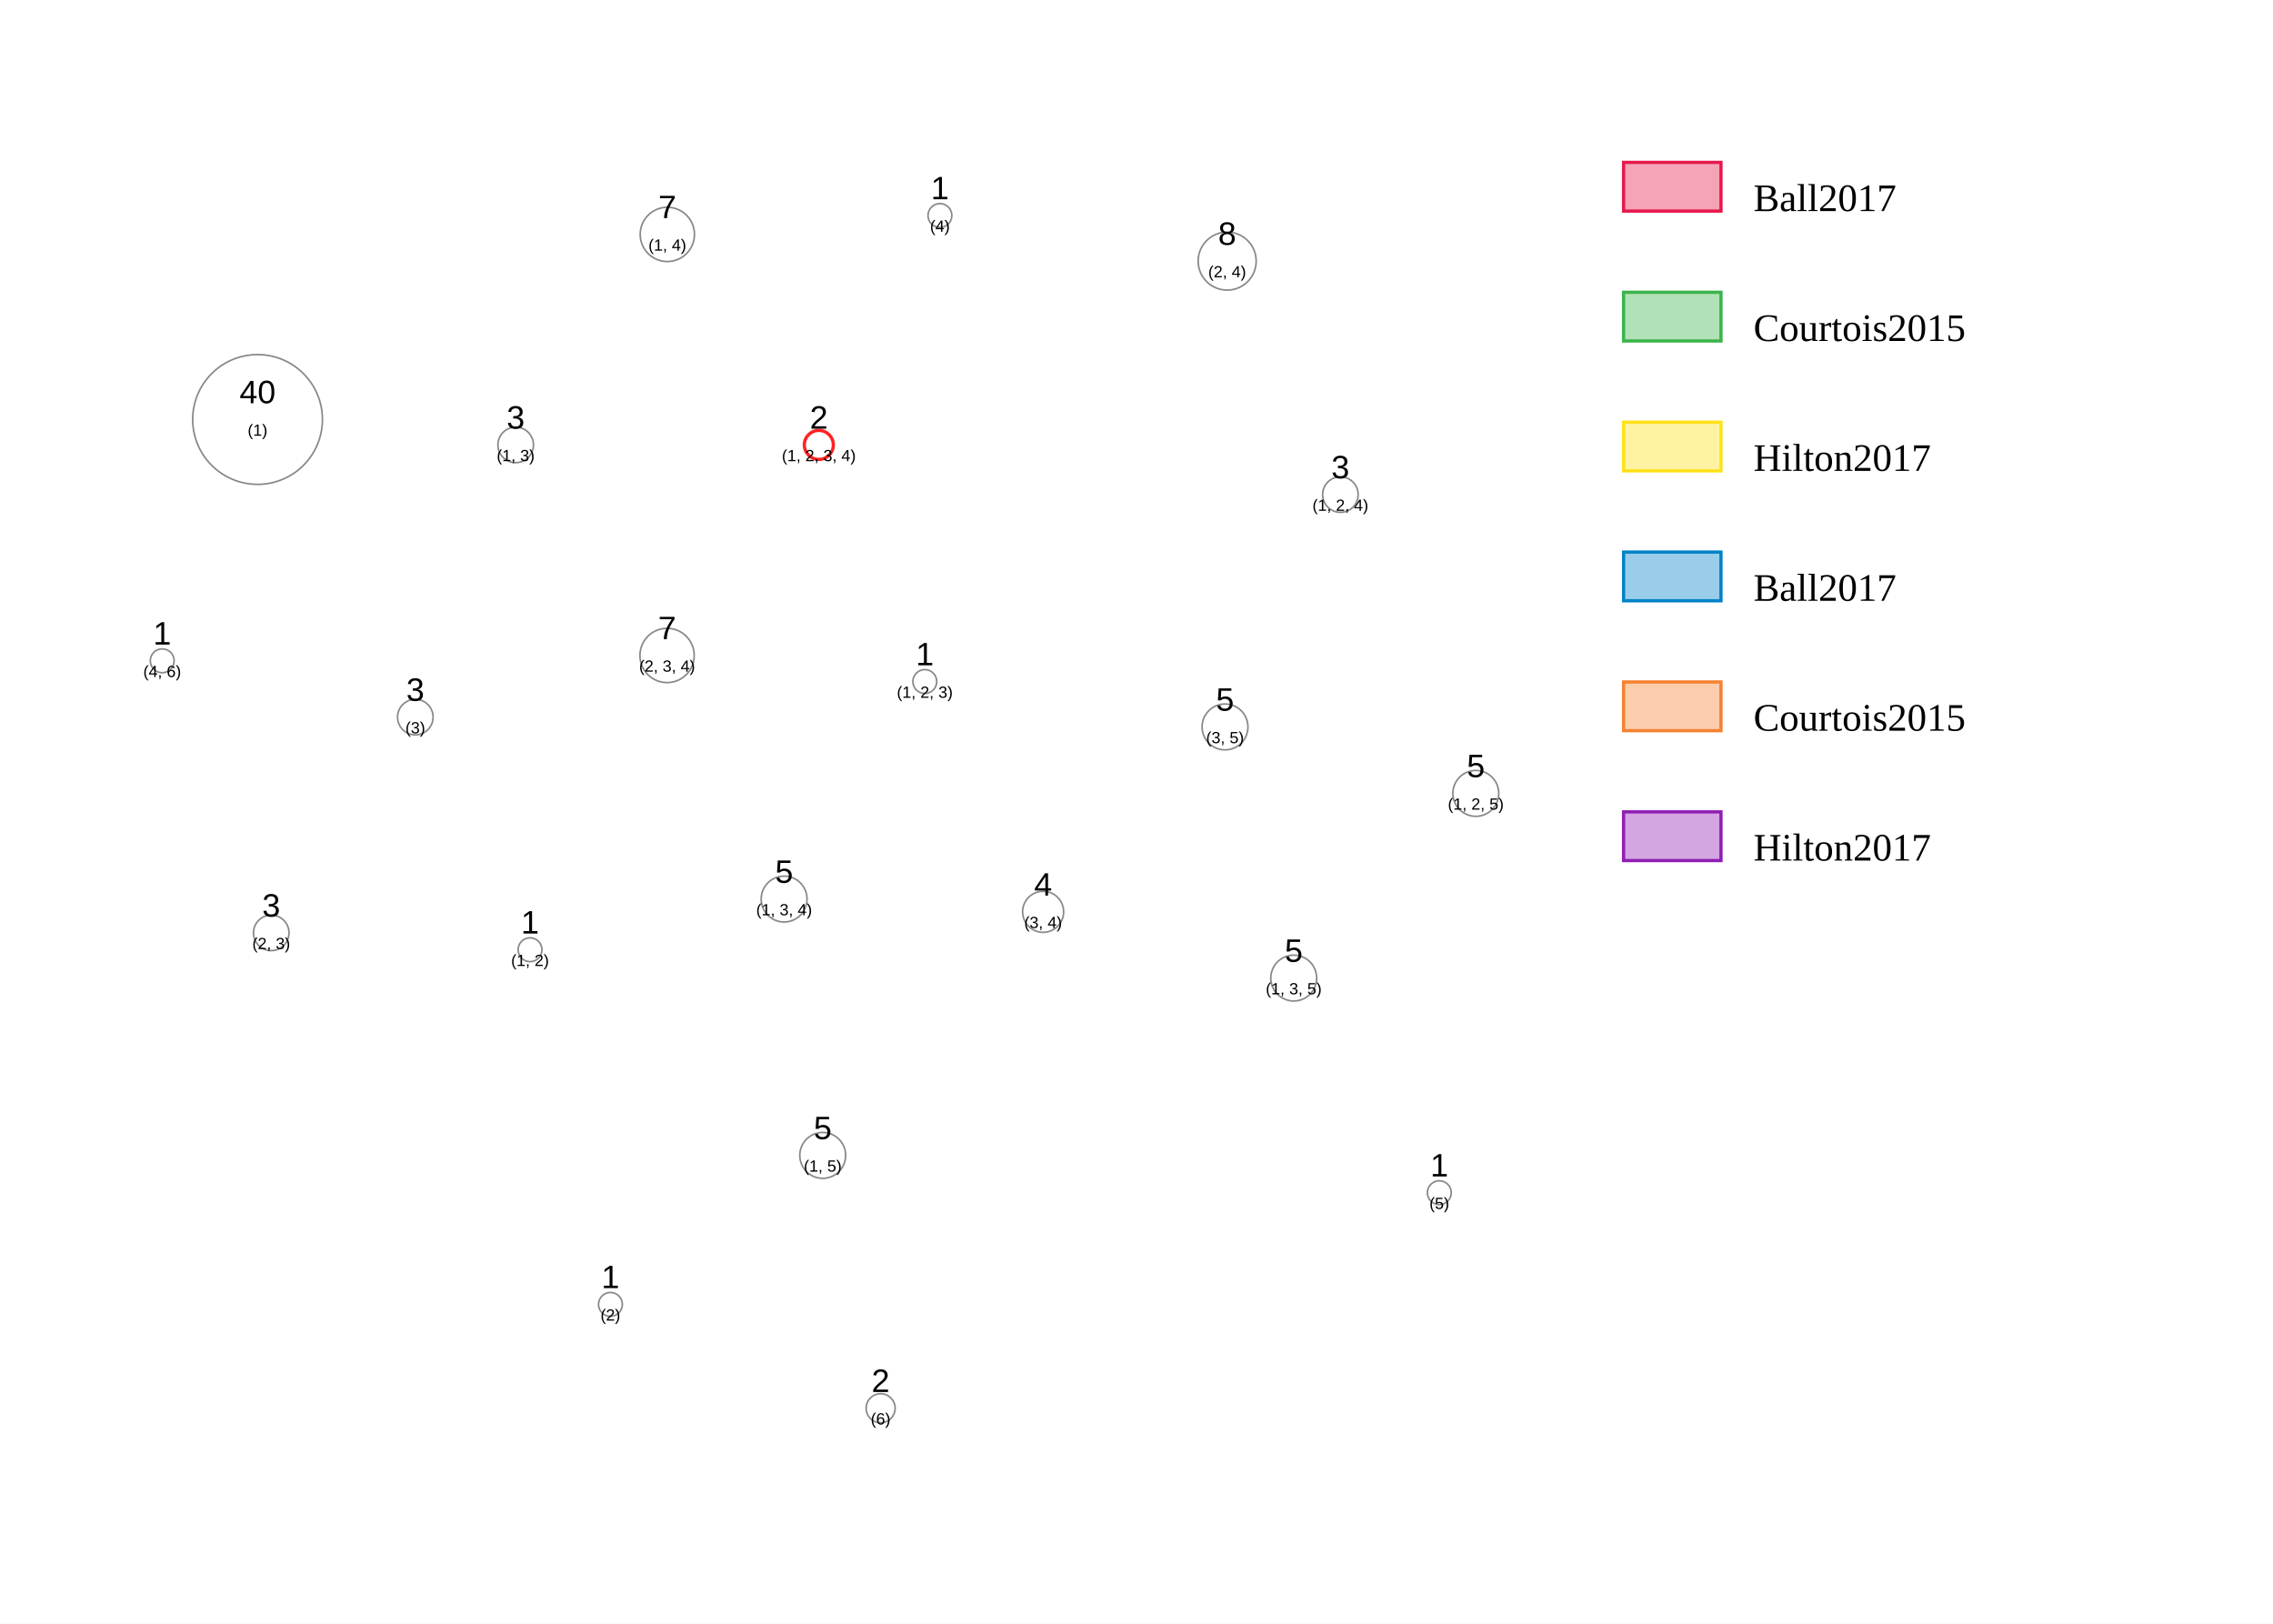
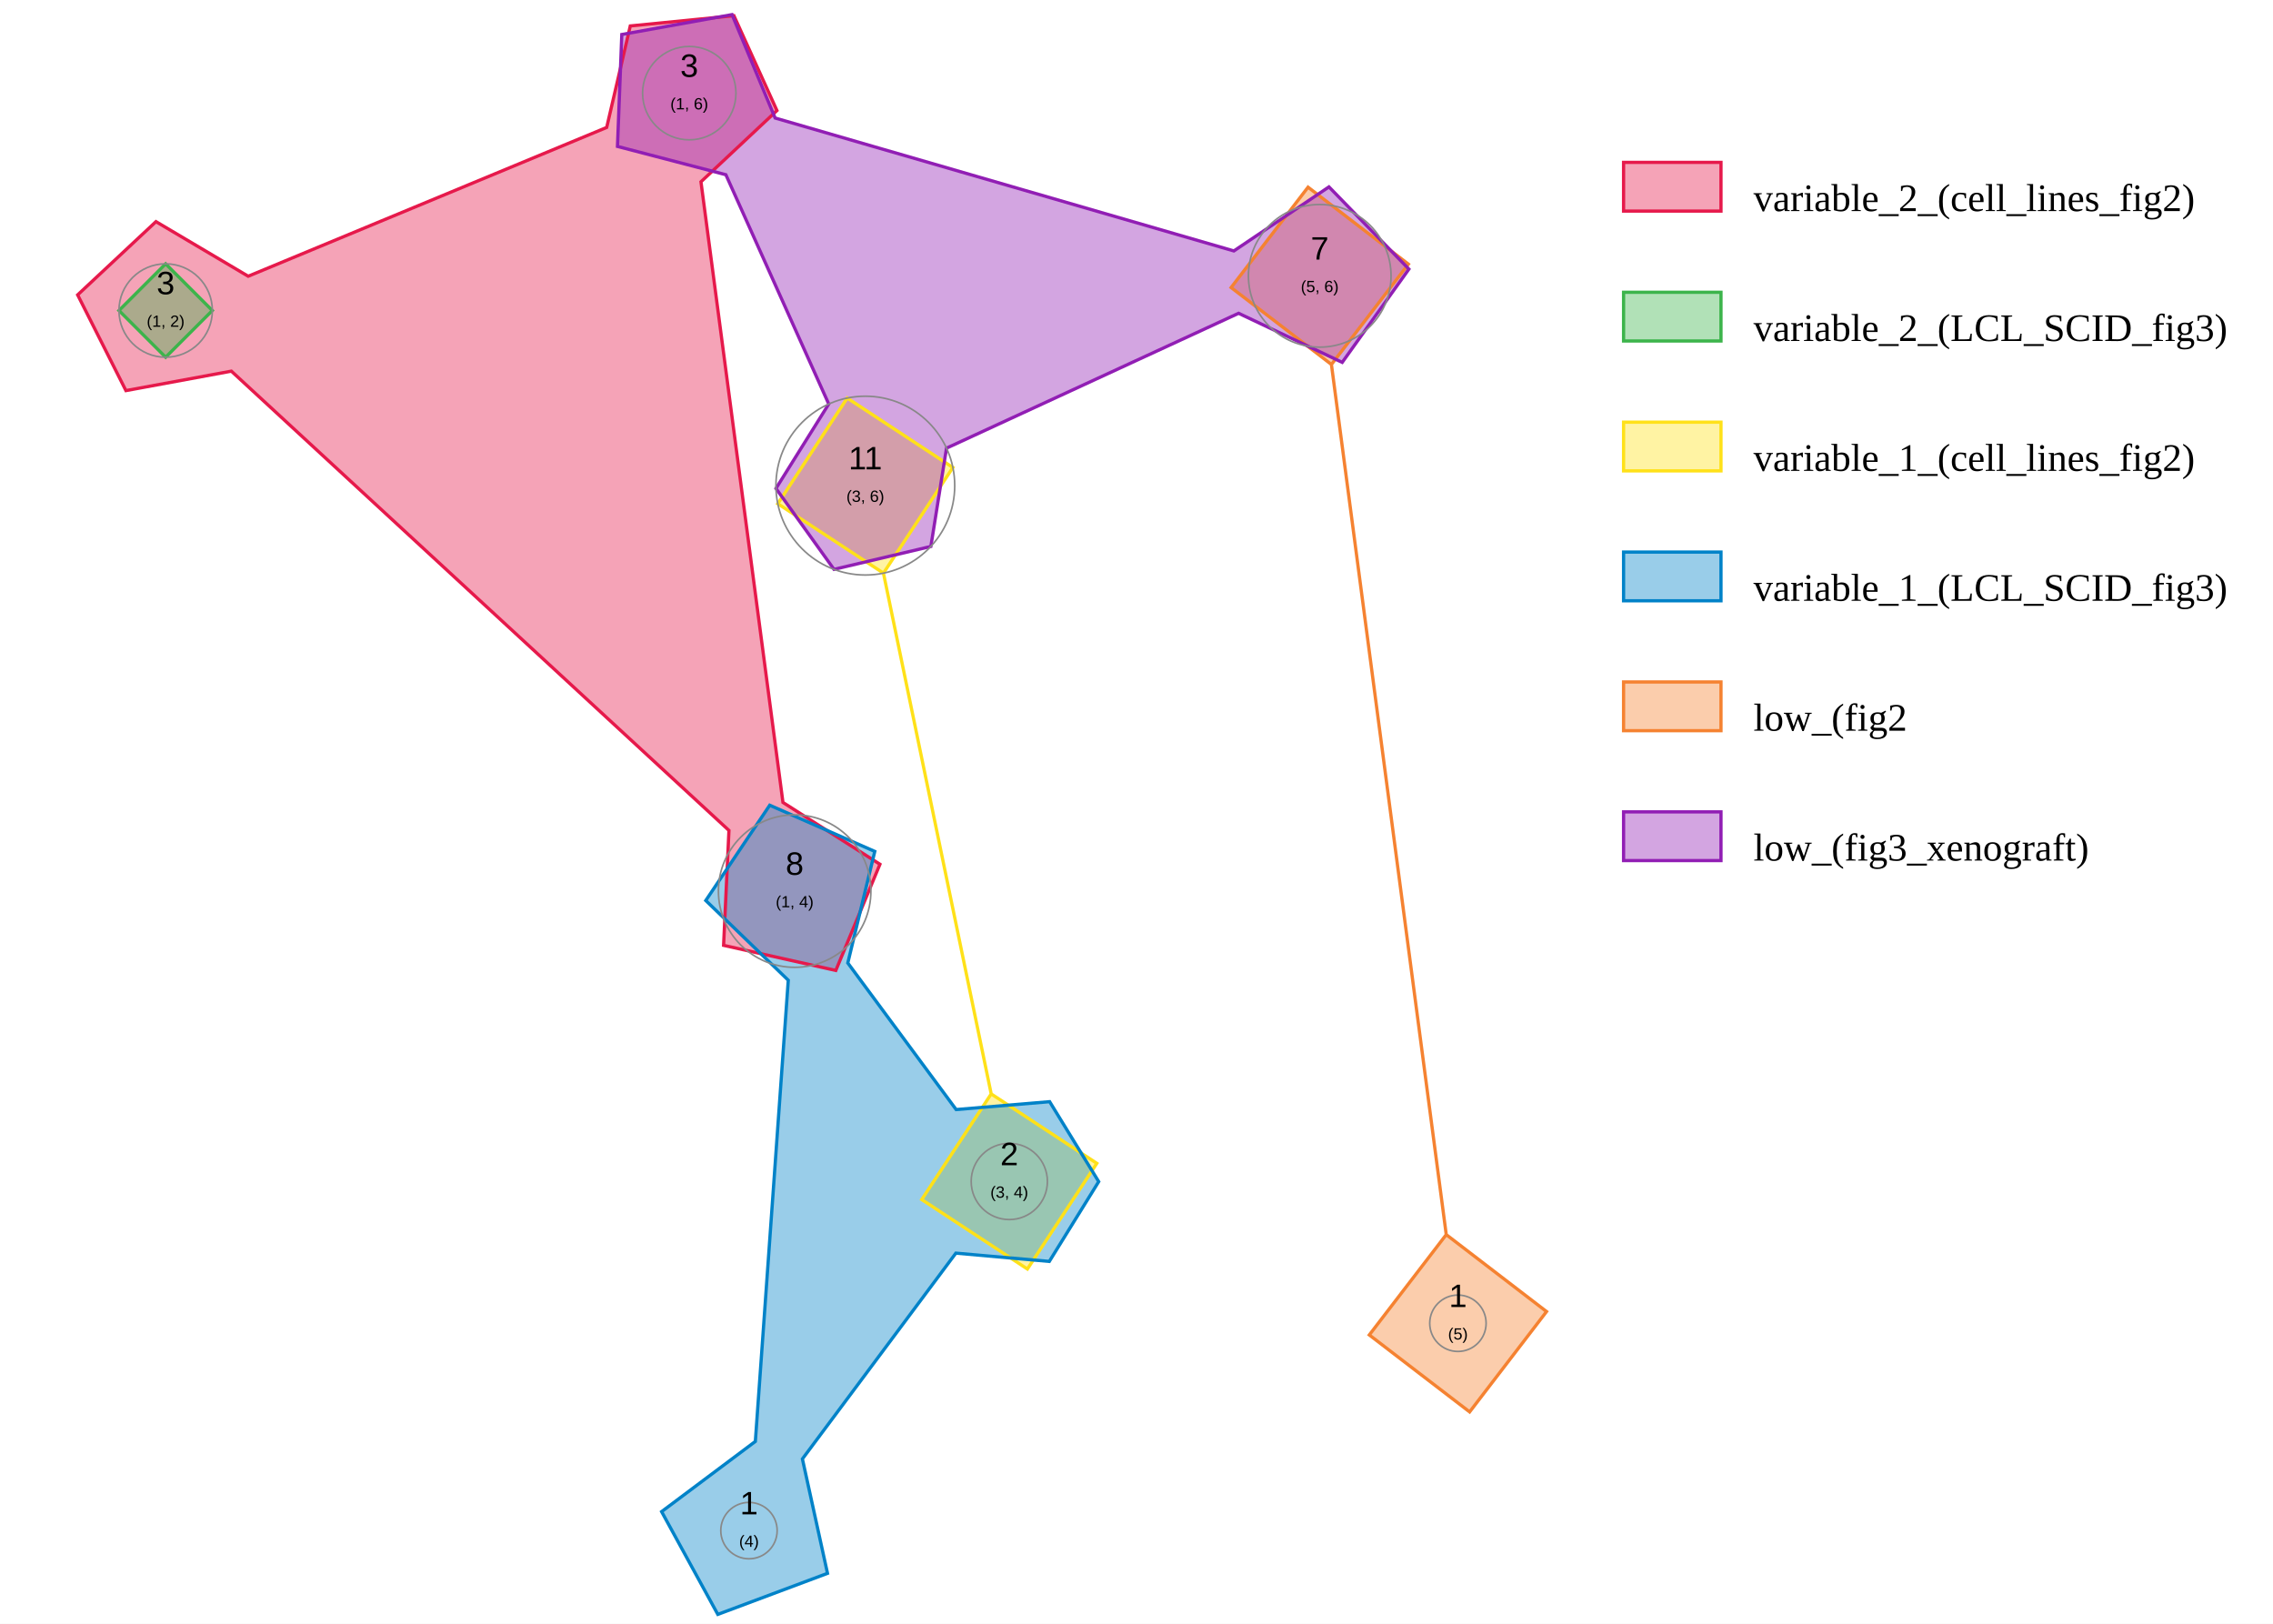
- <svg xmlns="http://www.w3.org/2000/svg" width="700" height="500">
+ <svg xmlns="http://www.w3.org/2000/svg" xmlns:xlink="http://www.w3.org/1999/xlink" width="700" height="500">
  <defs>
    <style type="text/css">
  .borderLine {
	   stroke: none;
	   fill-opacity: 0.4;
  }
  .outLine {
	   stroke-width: 1;
	   fill: none;
  }
  .circle {
	   stroke: #888888;
	   stroke-width: 0.5;
	   fill: none;
    pointer-events: all;
  }
  .spcircle {
	   stroke: #FF2222;
	   stroke-width: 1;
	   fill: none;
    pointer-events: all;
  }
  .tLabel {
	   font-family: Arial;
    pointer-events: none;
	   font-size: 14px;
	   text-anchor: middle;
	   alignment-baseline: central;
  }
  .nLabel {
	   font-family: Arial;
    pointer-events: none;
	   font-size: 10px;
	   text-anchor: middle;
	   alignment-baseline: central;
  }
  .belong {
	   font-family: Arial;
    pointer-events: none;
	   font-size: 5px;
	   text-anchor: middle;
	   alignment-baseline: central;
  }
  .p0{
    stroke: none;
    fill: #e6194b;
  }
  .q0{
    fill: none;
    stroke: #e6194b;
  }
  .p1{
    stroke: none;
    fill: #3cb44b;
  }
  .q1{
    fill: none;
    stroke: #3cb44b;
  }
  .p2{
    stroke: none;
    fill: #ffe119;
  }
  .q2{
    fill: none;
    stroke: #ffe119;
  }
  .p3{
    stroke: none;
    fill: #0082c8;
  }
  .q3{
    fill: none;
    stroke: #0082c8;
  }
  .p4{
    stroke: none;
    fill: #f58231;
  }
  .q4{
    fill: none;
    stroke: #f58231;
  }
  .p5{
    stroke: none;
    fill: #911eb4;
  }
  .q5{
    fill: none;
    stroke: #911eb4;
  }

</style>
+     <symbol id="bl0">
+       <path d="M 76.44 85.06 L 48.03 68.25 L 23.91 90.80 L 38.78 120.28 L 71.25 114.29 L 224.49 255.72 L 222.84 291.10 L 257.40 298.83 L 270.99 266.13 L 241.12 247.10 L 215.87 55.98 L 239.27 34.04 L 226.02 4.83 L 194.10 7.99 L 186.84 39.24 Z" />
+     </symbol>
+     <symbol id="bl1">
+       <path d="M 65.39 95.62 L 51.01 81.24 L 36.64 95.62 L 51.01 110.00 Z" />
+     </symbol>
+     <symbol id="bl2">
+       <path d="M 272.07 176.49 L 293.45 143.96 L 260.91 122.57 L 239.53 155.11 L 272.07 176.49 L 305.25 336.85 L 283.86 369.38 L 316.40 390.77 L 337.78 358.23 L 305.25 336.85 Z" />
+     </symbol>
+     <symbol id="bl3">
+       <path d="M 232.62 443.86 L 203.75 465.48 L 221.06 497.12 L 254.84 484.48 L 247.11 449.25 L 294.37 385.88 L 323.15 388.43 L 338.36 363.86 L 323.25 339.24 L 294.46 341.67 L 261.09 296.53 L 269.40 262.18 L 237.05 247.95 L 217.35 277.30 L 242.76 301.85 Z" />
+     </symbol>
+     <symbol id="bl4">
+       <path d="M 410.03 112.23 L 433.73 81.34 L 402.83 57.64 L 379.14 88.54 L 410.03 112.23 L 445.39 380.18 L 421.69 411.07 L 452.59 434.77 L 476.28 403.87 L 445.39 380.18 Z" />
+     </symbol>
+     <symbol id="bl5">
+       <path d="M 238.71 36.34 L 225.44 4.50 L 191.49 10.62 L 190.16 45.09 L 223.54 53.80 L 255.22 124.41 L 238.97 150.41 L 256.84 175.32 L 286.67 168.27 L 291.49 138.00 L 381.44 96.47 L 413.35 111.59 L 433.89 82.87 L 409.27 57.55 L 379.99 77.27 Z" />
+     </symbol>
  </defs>
  <rect width="700" height="500" style="fill:#fff;stroke-width:0" />
-   <circle class="circle" cx="79.319" cy="129.172" r="19.977" />
-   <text class="tLabel" x="79.32" y="109.17" />
-   <text class="nLabel" x="79.32" y="124.17">40</text>
-   <text class="belong" x="79.32" y="134.17">(1)</text>
-   <circle class="circle" cx="163.231" cy="292.457" r="3.673" />
-   <text class="tLabel" x="163.23" y="272.46" />
-   <text class="nLabel" x="163.23" y="287.46">1</text>
-   <text class="belong" x="163.23" y="297.46">(1, 2)</text>
-   <circle class="circle" cx="284.809" cy="209.868" r="3.673" />
-   <text class="tLabel" x="284.81" y="189.87" />
-   <text class="nLabel" x="284.81" y="204.87">1</text>
-   <text class="belong" x="284.81" y="214.87">(1, 2, 3)</text>
-   <circle class="spcircle" cx="252.17" cy="137.008" r="4.467" />
-   <text class="tLabel" x="252.17" y="117.01" />
-   <text class="nLabel" x="252.17" y="132.01">2</text>
-   <text class="belong" x="252.17" y="142.01">(1, 2, 3, 4)</text>
-   <circle class="circle" cx="187.994" cy="401.662" r="3.673" />
-   <text class="tLabel" x="187.99" y="381.66" />
-   <text class="nLabel" x="187.99" y="396.66">1</text>
-   <text class="belong" x="187.99" y="406.66">(2)</text>
-   <circle class="circle" cx="83.534" cy="287.261" r="5.471" />
-   <text class="tLabel" x="83.53" y="267.26" />
-   <text class="nLabel" x="83.53" y="282.26">3</text>
-   <text class="belong" x="83.53" y="292.26">(2, 3)</text>
-   <circle class="circle" cx="205.436" cy="201.834" r="8.357" />
-   <text class="tLabel" x="205.44" y="181.83" />
-   <text class="nLabel" x="205.44" y="196.83">7</text>
-   <text class="belong" x="205.44" y="206.83">(2, 3, 4)</text>
-   <circle class="circle" cx="377.922" cy="80.402" r="8.934" />
-   <text class="tLabel" x="377.92" y="60.40" />
-   <text class="nLabel" x="377.92" y="75.40">8</text>
-   <text class="belong" x="377.92" y="85.40">(2, 4)</text>
-   <circle class="circle" cx="127.904" cy="220.818" r="5.471" />
-   <text class="tLabel" x="127.90" y="200.82" />
-   <text class="nLabel" x="127.90" y="215.82">3</text>
-   <text class="belong" x="127.90" y="225.82">(3)</text>
-   <circle class="circle" cx="158.812" cy="136.998" r="5.471" />
-   <text class="tLabel" x="158.81" y="117.00" />
-   <text class="nLabel" x="158.81" y="132.00">3</text>
-   <text class="belong" x="158.81" y="142.00">(1, 3)</text>
-   <circle class="circle" cx="241.477" cy="276.848" r="7.063" />
-   <text class="tLabel" x="241.48" y="256.85" />
-   <text class="nLabel" x="241.48" y="271.85">5</text>
-   <text class="belong" x="241.48" y="281.85">(1, 3, 4)</text>
-   <circle class="circle" cx="321.242" cy="280.78" r="6.317" />
-   <text class="tLabel" x="321.24" y="260.78" />
-   <text class="nLabel" x="321.24" y="275.78">4</text>
-   <text class="belong" x="321.24" y="285.78">(3, 4)</text>
-   <circle class="circle" cx="377.26" cy="223.847" r="7.063" />
-   <text class="tLabel" x="377.26" y="203.85" />
-   <text class="nLabel" x="377.26" y="218.85">5</text>
-   <text class="belong" x="377.26" y="228.85">(3, 5)</text>
-   <circle class="circle" cx="398.422" cy="301.18" r="7.063" />
-   <text class="tLabel" x="398.42" y="281.18" />
-   <text class="nLabel" x="398.42" y="296.18">5</text>
-   <text class="belong" x="398.42" y="306.18">(1, 3, 5)</text>
-   <circle class="circle" cx="289.463" cy="66.362" r="3.673" />
-   <text class="tLabel" x="289.46" y="46.36" />
-   <text class="nLabel" x="289.46" y="61.36">1</text>
-   <text class="belong" x="289.46" y="71.36">(4)</text>
-   <circle class="circle" cx="205.513" cy="72.179" r="8.357" />
-   <text class="tLabel" x="205.51" y="52.18" />
-   <text class="nLabel" x="205.51" y="67.18">7</text>
-   <text class="belong" x="205.51" y="77.18">(1, 4)</text>
-   <circle class="circle" cx="412.792" cy="152.297" r="5.471" />
-   <text class="tLabel" x="412.79" y="132.30" />
-   <text class="nLabel" x="412.79" y="147.30">3</text>
-   <text class="belong" x="412.79" y="157.30">(1, 2, 4)</text>
-   <circle class="circle" cx="49.954" cy="203.48" r="3.673" />
-   <text class="tLabel" x="49.95" y="183.48" />
-   <text class="nLabel" x="49.95" y="198.48">1</text>
-   <text class="belong" x="49.95" y="208.48">(4, 6)</text>
-   <circle class="circle" cx="443.258" cy="367.272" r="3.673" />
-   <text class="tLabel" x="443.26" y="347.27" />
-   <text class="nLabel" x="443.26" y="362.27">1</text>
-   <text class="belong" x="443.26" y="372.27">(5)</text>
-   <circle class="circle" cx="253.37" cy="355.783" r="7.063" />
-   <text class="tLabel" x="253.37" y="335.78" />
-   <text class="nLabel" x="253.37" y="350.78">5</text>
-   <text class="belong" x="253.37" y="360.78">(1, 5)</text>
-   <circle class="circle" cx="454.496" cy="244.309" r="7.063" />
-   <text class="tLabel" x="454.50" y="224.31" />
-   <text class="nLabel" x="454.50" y="239.31">5</text>
-   <text class="belong" x="454.50" y="249.31">(1, 2, 5)</text>
-   <circle class="circle" cx="271.203" cy="433.638" r="4.467" />
-   <text class="tLabel" x="271.20" y="413.64" />
-   <text class="nLabel" x="271.20" y="428.64">2</text>
-   <text class="belong" x="271.20" y="438.64">(6)</text>
+   <use class="p0 borderLine" xlink:href="#bl0" />
+   <use class="p1 borderLine" xlink:href="#bl1" />
+   <use class="p2 borderLine" xlink:href="#bl2" />
+   <use class="p3 borderLine" xlink:href="#bl3" />
+   <use class="p4 borderLine" xlink:href="#bl4" />
+   <use class="p5 borderLine" xlink:href="#bl5" />
+   <use class="q0 outLine" xlink:href="#bl0" />
+   <use class="q1 outLine" xlink:href="#bl1" />
+   <use class="q2 outLine" xlink:href="#bl2" />
+   <use class="q3 outLine" xlink:href="#bl3" />
+   <use class="q4 outLine" xlink:href="#bl4" />
+   <use class="q5 outLine" xlink:href="#bl5" />
+   <circle class="circle" cx="51.014" cy="95.618" r="14.378" />
+   <text class="tLabel" x="51.01" y="75.62" />
+   <text class="nLabel" x="51.01" y="90.62">3</text>
+   <text class="belong" x="51.01" y="100.62">(1, 2)</text>
+   <circle class="circle" cx="310.825" cy="363.806" r="11.739" />
+   <text class="tLabel" x="310.82" y="343.81" />
+   <text class="nLabel" x="310.82" y="358.81">2</text>
+   <text class="belong" x="310.82" y="368.81">(3, 4)</text>
+   <circle class="circle" cx="266.49" cy="149.534" r="27.531" />
+   <text class="tLabel" x="266.49" y="129.53" />
+   <text class="nLabel" x="266.49" y="144.53">11</text>
+   <text class="belong" x="266.49" y="154.53">(3, 6)</text>
+   <circle class="circle" cx="230.655" cy="471.318" r="8.682" />
+   <text class="tLabel" x="230.66" y="451.32" />
+   <text class="nLabel" x="230.66" y="466.32">1</text>
+   <text class="belong" x="230.66" y="476.32">(4)</text>
+   <circle class="circle" cx="244.727" cy="274.393" r="23.479" />
+   <text class="tLabel" x="244.73" y="254.39" />
+   <text class="nLabel" x="244.73" y="269.39">8</text>
+   <text class="belong" x="244.73" y="279.39">(1, 4)</text>
+   <circle class="circle" cx="448.986" cy="407.473" r="8.682" />
+   <text class="tLabel" x="448.99" y="387.47" />
+   <text class="nLabel" x="448.99" y="402.47">1</text>
+   <text class="belong" x="448.99" y="412.47">(5)</text>
+   <circle class="circle" cx="406.432" cy="84.936" r="21.962" />
+   <text class="tLabel" x="406.43" y="64.94" />
+   <text class="nLabel" x="406.43" y="79.94">7</text>
+   <text class="belong" x="406.43" y="89.94">(5, 6)</text>
+   <circle class="circle" cx="212.269" cy="28.682" r="14.378" />
+   <text class="tLabel" x="212.27" y="8.68" />
+   <text class="nLabel" x="212.27" y="23.68">3</text>
+   <text class="belong" x="212.27" y="33.68">(1, 6)</text>
  <rect class="p0 borderLine" x="500.00" y="50.00" width="30.00" height="15.00" />
  <rect class="q0" x="500.00" y="50.00" width="30.00" height="15.00" />
-   <text class="legend" x="540.00" y="65.00">Ball2017</text>
+   <text class="legend" x="540.00" y="65.00">variable_2_(cell_lines_fig2)</text>
  <rect class="p1 borderLine" x="500.00" y="90.00" width="30.00" height="15.00" />
  <rect class="q1" x="500.00" y="90.00" width="30.00" height="15.00" />
-   <text class="legend" x="540.00" y="105.00">Courtois2015</text>
+   <text class="legend" x="540.00" y="105.00">variable_2_(LCL_SCID_fig3)</text>
  <rect class="p2 borderLine" x="500.00" y="130.00" width="30.00" height="15.00" />
  <rect class="q2" x="500.00" y="130.00" width="30.00" height="15.00" />
-   <text class="legend" x="540.00" y="145.00">Hilton2017</text>
+   <text class="legend" x="540.00" y="145.00">variable_1_(cell_lines_fig2)</text>
  <rect class="p3 borderLine" x="500.00" y="170.00" width="30.00" height="15.00" />
  <rect class="q3" x="500.00" y="170.00" width="30.00" height="15.00" />
-   <text class="legend" x="540.00" y="185.00">Ball2017</text>
+   <text class="legend" x="540.00" y="185.00">variable_1_(LCL_SCID_fig3)</text>
  <rect class="p4 borderLine" x="500.00" y="210.00" width="30.00" height="15.00" />
  <rect class="q4" x="500.00" y="210.00" width="30.00" height="15.00" />
-   <text class="legend" x="540.00" y="225.00">Courtois2015</text>
+   <text class="legend" x="540.00" y="225.00">low_(fig2</text>
  <rect class="p5 borderLine" x="500.00" y="250.00" width="30.00" height="15.00" />
  <rect class="q5" x="500.00" y="250.00" width="30.00" height="15.00" />
-   <text class="legend" x="540.00" y="265.00">Hilton2017</text>
+   <text class="legend" x="540.00" y="265.00">low_(fig3_xenograft)</text>
</svg>
